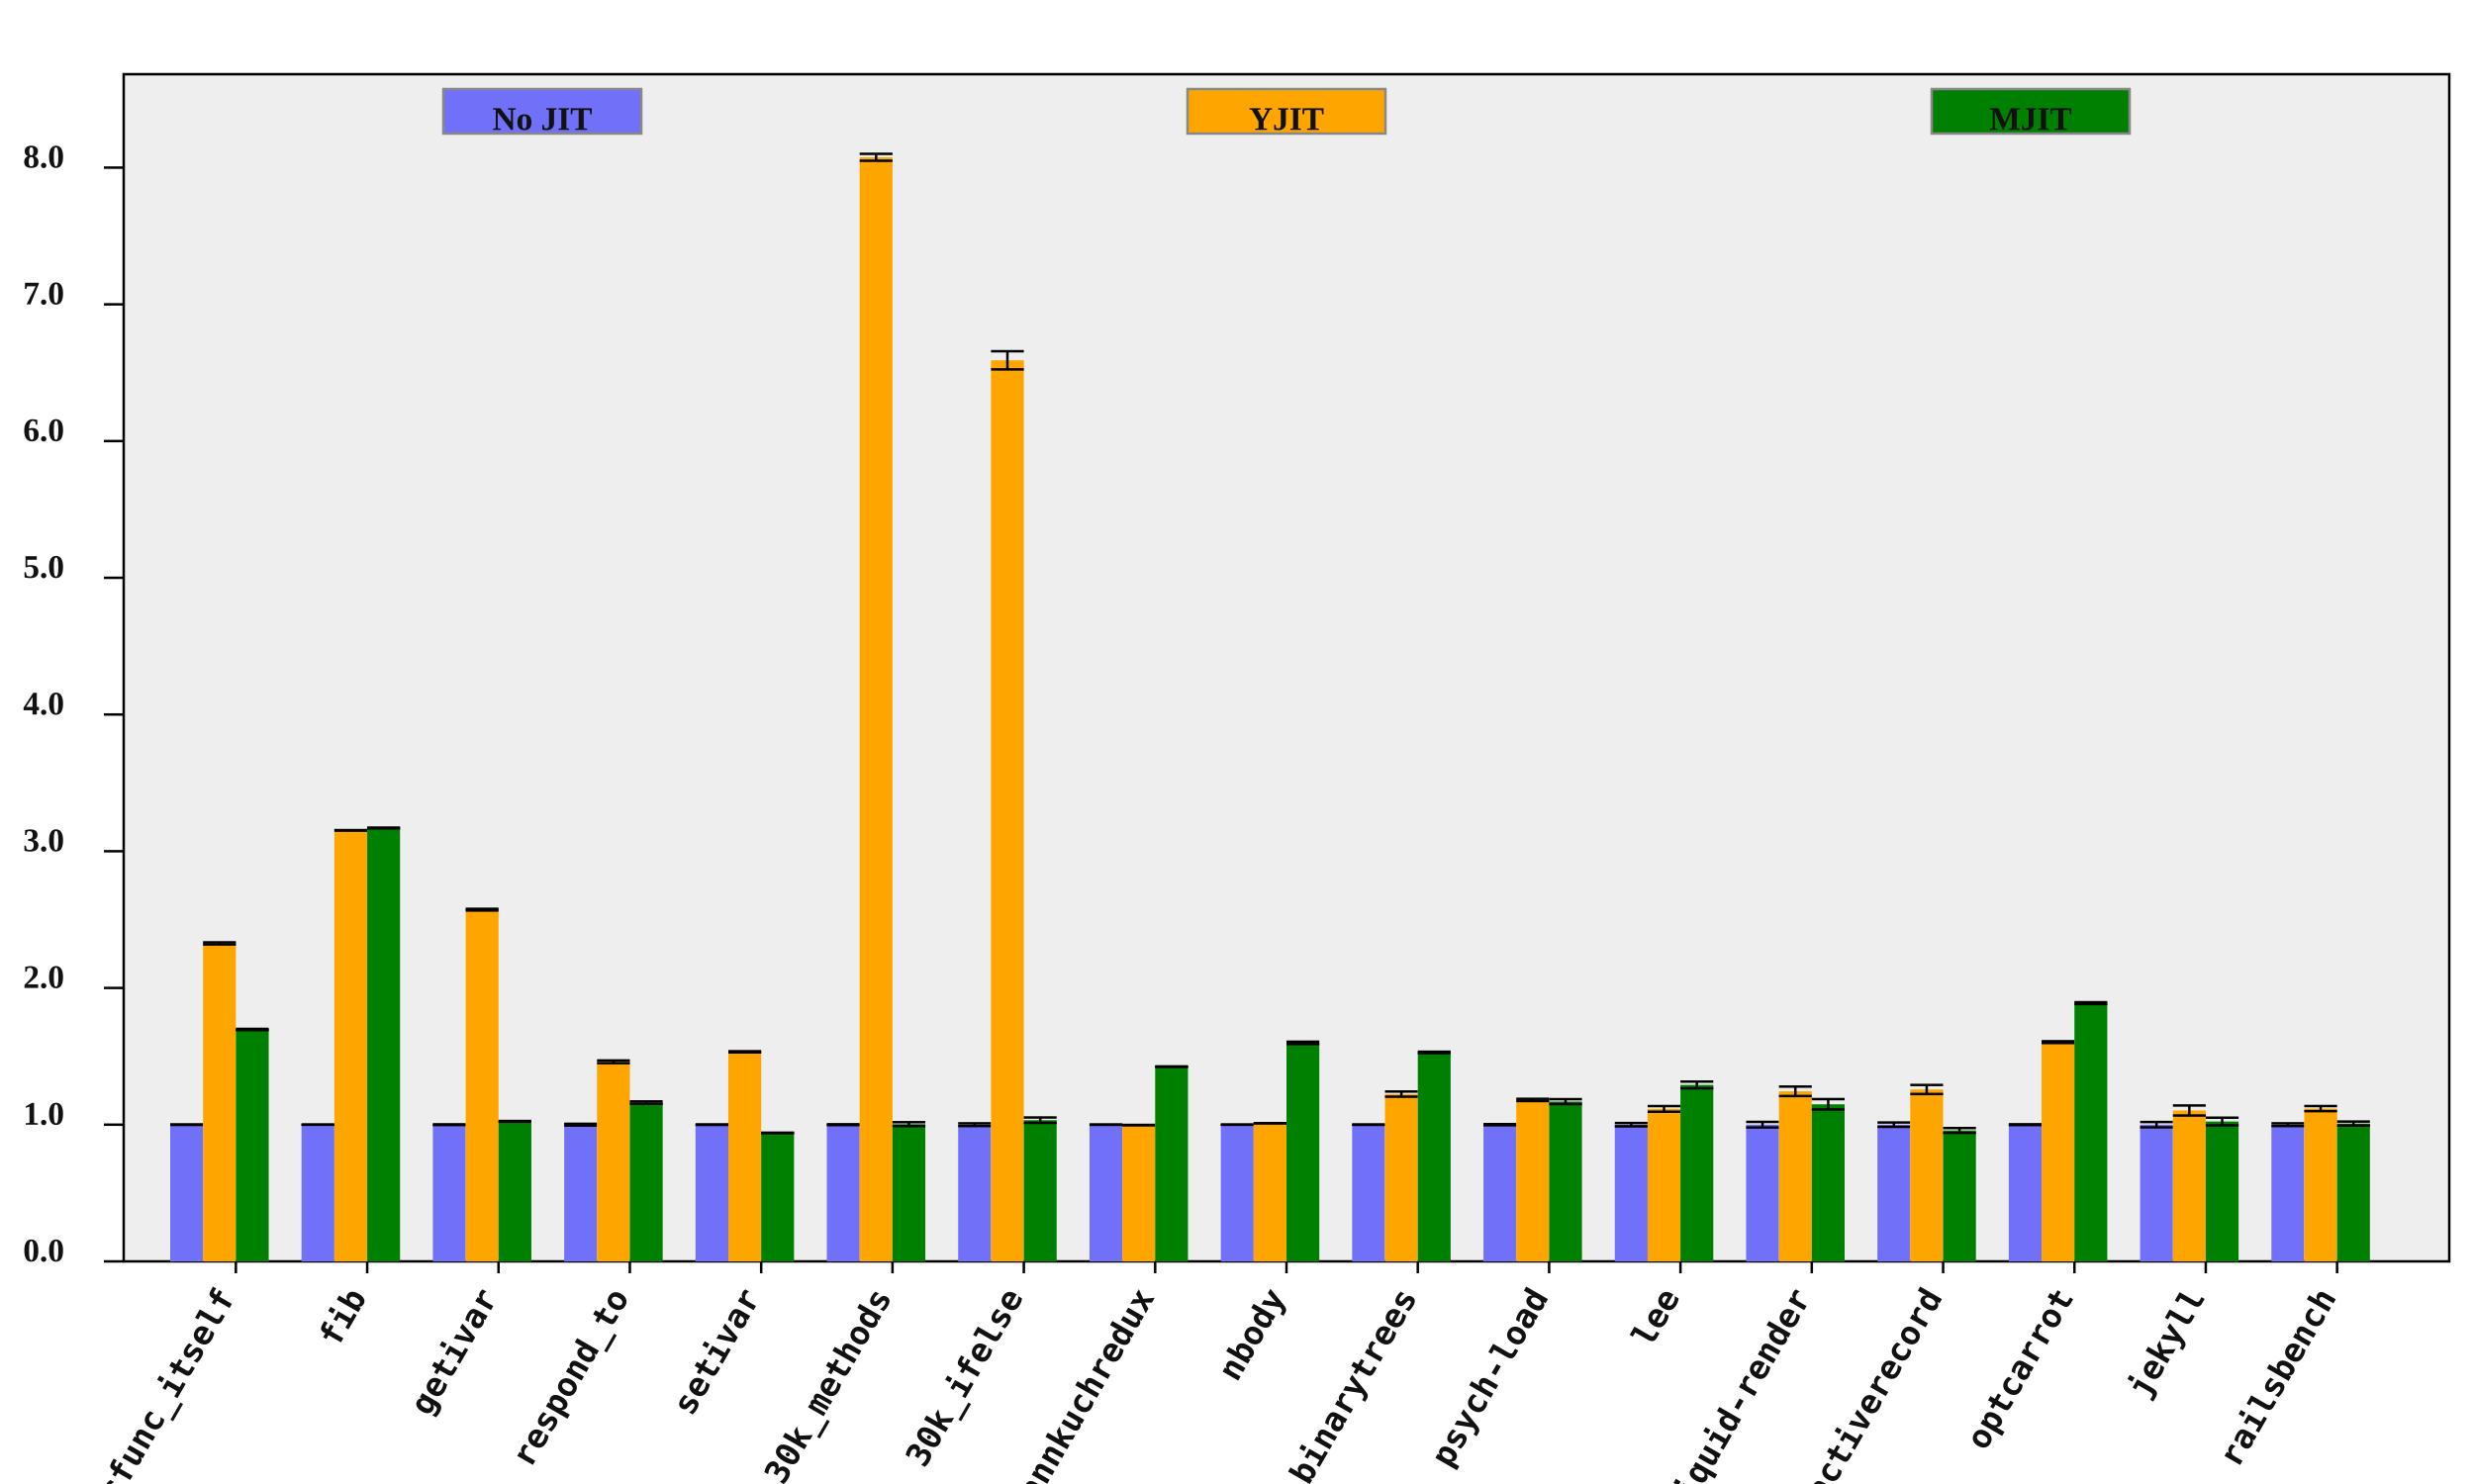
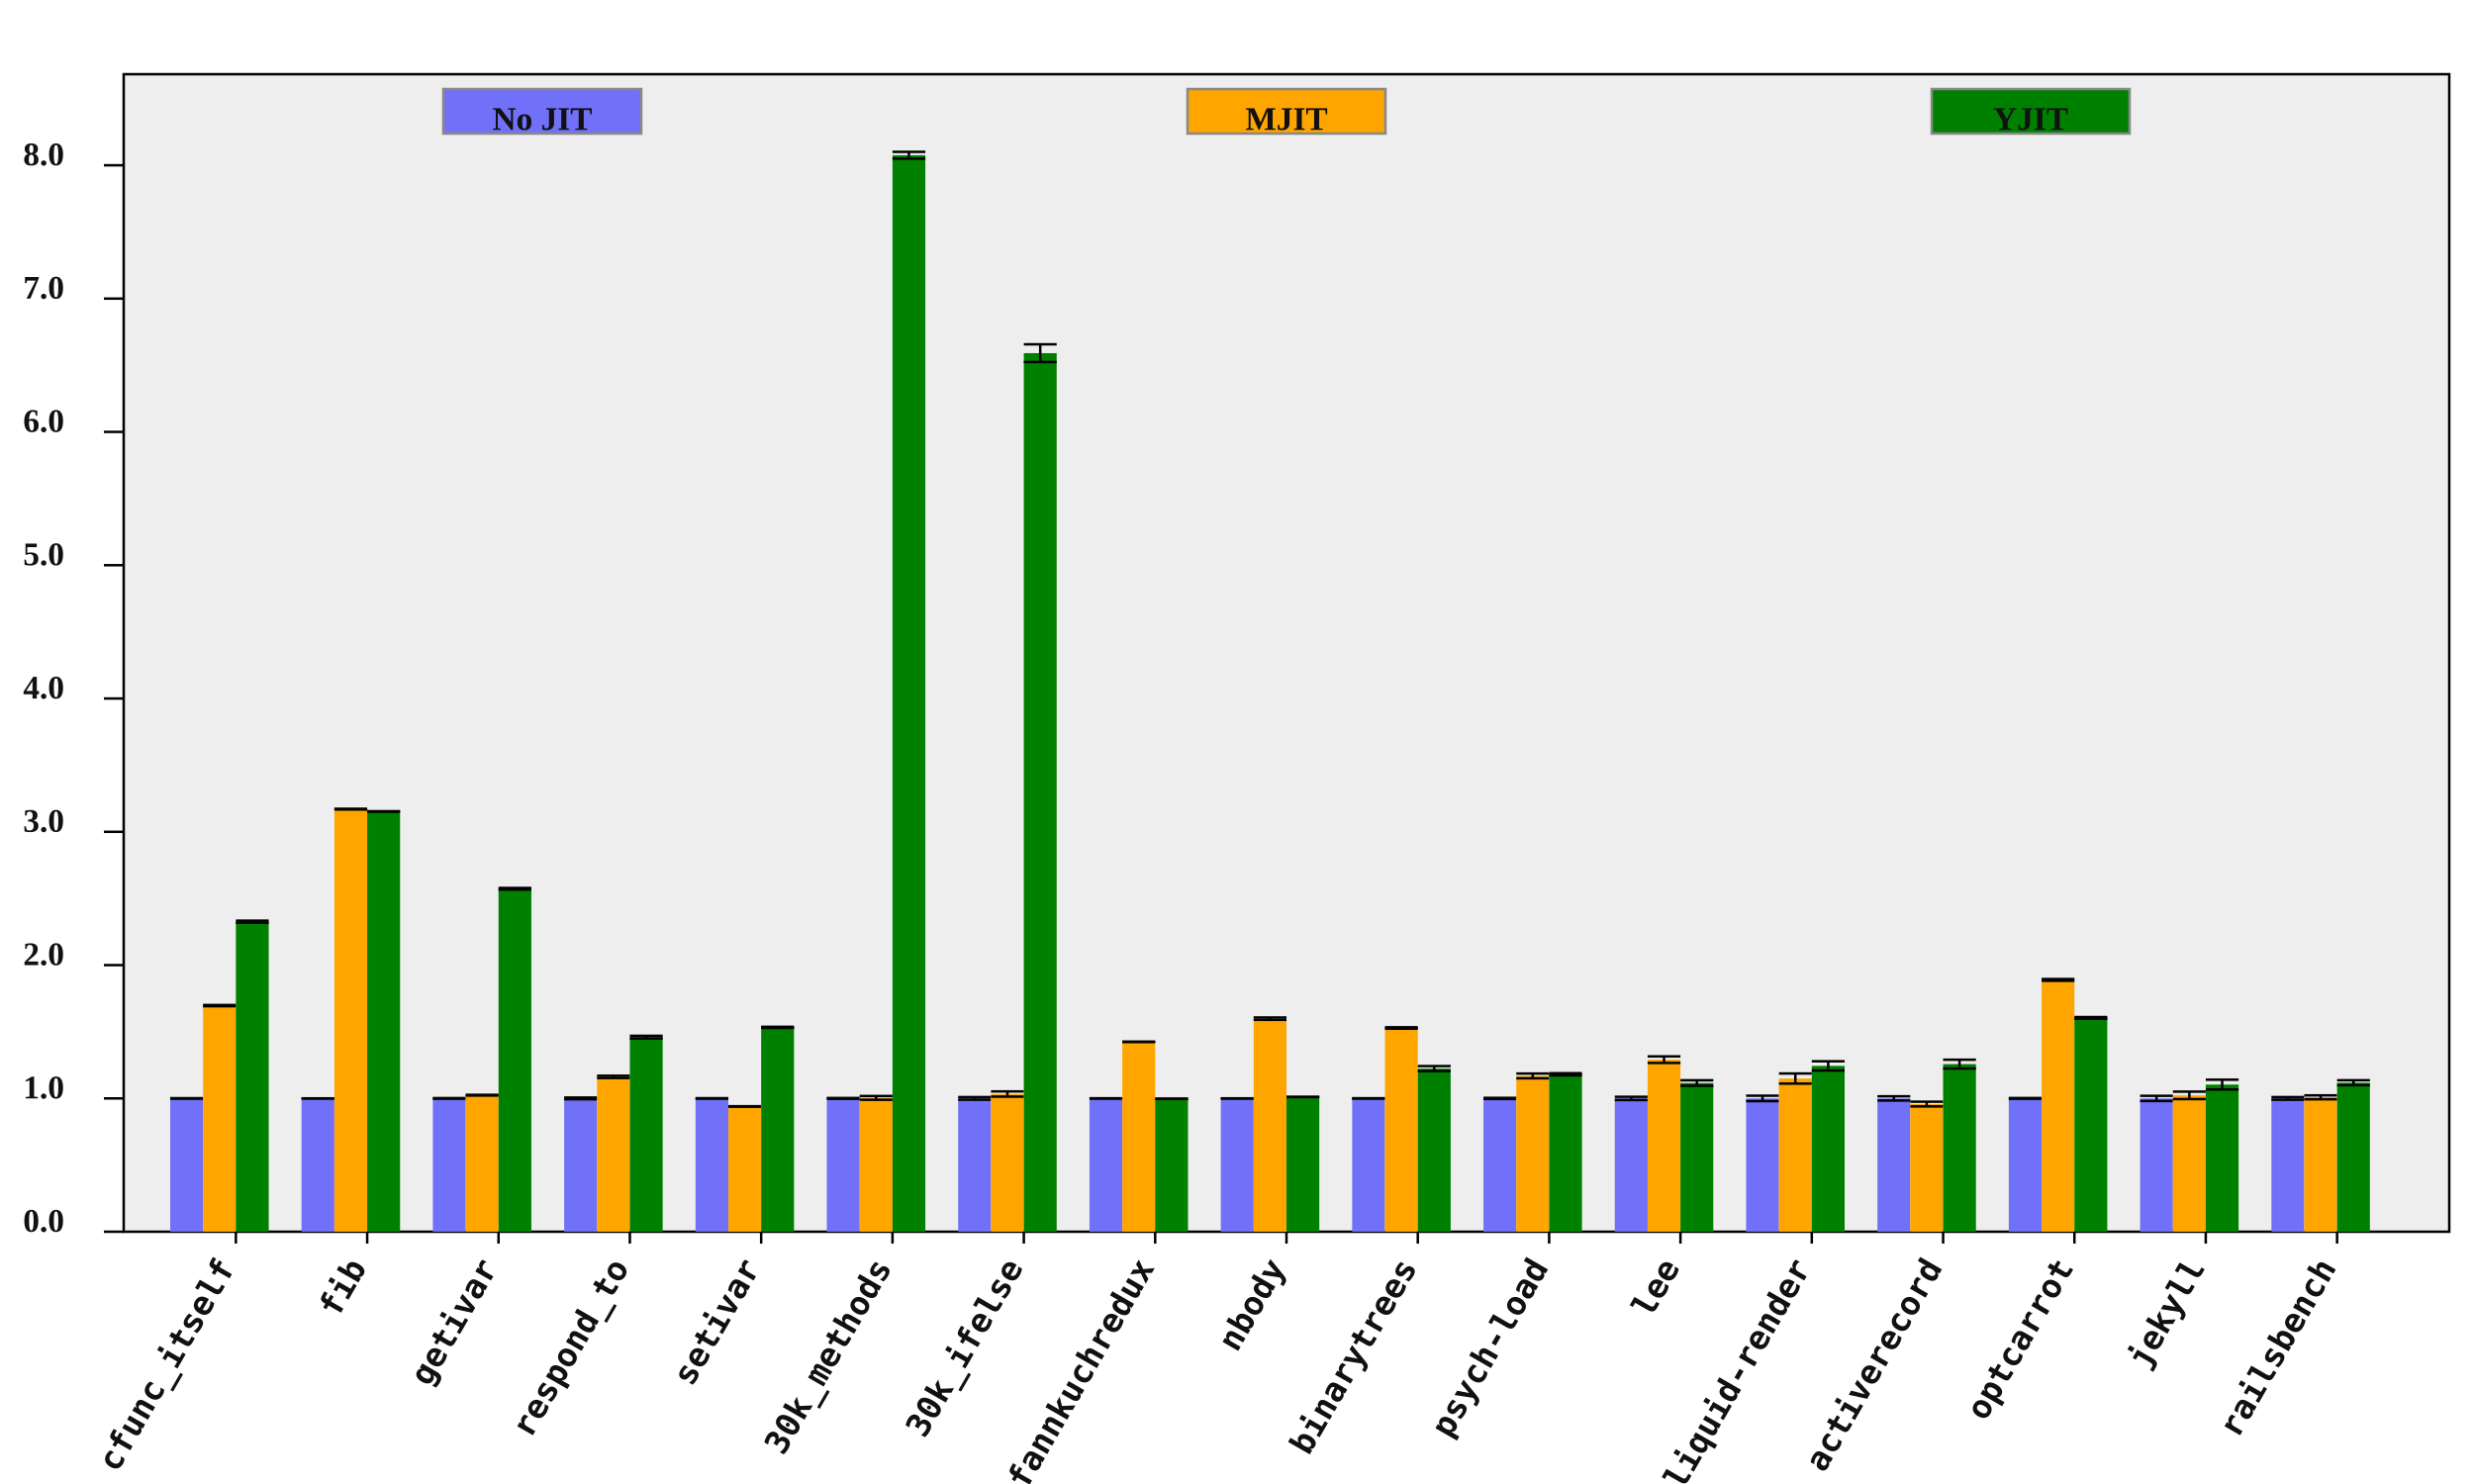
<svg xmlns="http://www.w3.org/2000/svg" viewBox="0 0 1000 600" width="100%" height="100%">
-   <rect x="50.0" y="30.0" width="940.0" height="480" stroke="#000" fill="#EEE" />
-   <line x1="42.0" y1="510" x2="50.0" y2="510" stroke="#000" />
-   <text x="26" y="510" text-anchor="end" font-weight="bold" font-size="small" fill="#111">
+   <rect x="50.0" y="30.0" width="940.0" height="468" stroke="#000" fill="#EEE" />
+   <line x1="42.0" y1="498.0" x2="50.0" y2="498.0" stroke="#000" />
+   <text x="26" y="498.0" text-anchor="end" font-weight="bold" font-size="small" fill="#111">
0.0
</text>
-   <line x1="42.0" y1="454.721" x2="50.0" y2="454.721" stroke="#000" />
-   <text x="26" y="454.721" text-anchor="end" font-weight="bold" font-size="small" fill="#111">
+   <line x1="42.0" y1="444.103" x2="50.0" y2="444.103" stroke="#000" />
+   <text x="26" y="444.103" text-anchor="end" font-weight="bold" font-size="small" fill="#111">
1.0
</text>
-   <line x1="42.0" y1="399.443" x2="50.0" y2="399.443" stroke="#000" />
-   <text x="26" y="399.443" text-anchor="end" font-weight="bold" font-size="small" fill="#111">
+   <line x1="42.0" y1="390.207" x2="50.0" y2="390.207" stroke="#000" />
+   <text x="26" y="390.207" text-anchor="end" font-weight="bold" font-size="small" fill="#111">
2.0
</text>
-   <line x1="42.0" y1="344.164" x2="50.0" y2="344.164" stroke="#000" />
-   <text x="26" y="344.164" text-anchor="end" font-weight="bold" font-size="small" fill="#111">
+   <line x1="42.0" y1="336.31" x2="50.0" y2="336.31" stroke="#000" />
+   <text x="26" y="336.31" text-anchor="end" font-weight="bold" font-size="small" fill="#111">
3.0
</text>
-   <line x1="42.0" y1="288.885" x2="50.0" y2="288.885" stroke="#000" />
-   <text x="26" y="288.885" text-anchor="end" font-weight="bold" font-size="small" fill="#111">
+   <line x1="42.0" y1="282.413" x2="50.0" y2="282.413" stroke="#000" />
+   <text x="26" y="282.413" text-anchor="end" font-weight="bold" font-size="small" fill="#111">
4.0
</text>
-   <line x1="42.0" y1="233.607" x2="50.0" y2="233.607" stroke="#000" />
-   <text x="26" y="233.607" text-anchor="end" font-weight="bold" font-size="small" fill="#111">
+   <line x1="42.0" y1="228.517" x2="50.0" y2="228.517" stroke="#000" />
+   <text x="26" y="228.517" text-anchor="end" font-weight="bold" font-size="small" fill="#111">
5.0
</text>
-   <line x1="42.0" y1="178.328" x2="50.0" y2="178.328" stroke="#000" />
-   <text x="26" y="178.328" text-anchor="end" font-weight="bold" font-size="small" fill="#111">
+   <line x1="42.0" y1="174.62" x2="50.0" y2="174.62" stroke="#000" />
+   <text x="26" y="174.62" text-anchor="end" font-weight="bold" font-size="small" fill="#111">
6.0
</text>
-   <line x1="42.0" y1="123.049" x2="50.0" y2="123.049" stroke="#000" />
-   <text x="26" y="123.049" text-anchor="end" font-weight="bold" font-size="small" fill="#111">
+   <line x1="42.0" y1="120.723" x2="50.0" y2="120.723" stroke="#000" />
+   <text x="26" y="120.723" text-anchor="end" font-weight="bold" font-size="small" fill="#111">
7.0
</text>
-   <line x1="42.0" y1="67.771" x2="50.0" y2="67.771" stroke="#000" />
-   <text x="26" y="67.771" text-anchor="end" font-weight="bold" font-size="small" fill="#111">
+   <line x1="42.0" y1="66.826" x2="50.0" y2="66.826" stroke="#000" />
+   <text x="26" y="66.826" text-anchor="end" font-weight="bold" font-size="small" fill="#111">
8.0
</text>
  <rect x="179.2" y="36" width="80.0" height="18.0" fill="#7070f8" stroke="#888" />
  <text x="219.2" y="52.5" font-size="small" text-anchor="middle" font-weight="bold" fill="#111">
No JIT
</text>
  <rect x="480" y="36" width="80.0" height="18.0" fill="orange" stroke="#888" />
  <text x="520" y="52.5" font-size="small" text-anchor="middle" font-weight="bold" fill="#111">
- YJIT
+ MJIT
</text>
  <rect x="780.8" y="36" width="80.0" height="18.0" fill="green" stroke="#888" />
  <text x="820.8" y="52.5" font-size="small" text-anchor="middle" font-weight="bold" fill="#111">
- MJIT
- </text>
-   <rect x="68.8" y="454.721" width="13.271" height="55.279" fill="#7070f8" />
-   <line x1="68.8" y1="454.627" x2="82.071" y2="454.627" stroke="#000" />
-   <line x1="68.8" y1="454.816" x2="82.071" y2="454.816" stroke="#000" />
-   <line x1="75.435" y1="454.627" x2="75.435" y2="454.816" stroke="#000" />
-   <rect x="82.071" y="381.431" width="13.271" height="128.569" fill="orange" />
-   <line x1="82.071" y1="381.009" x2="95.341" y2="381.009" stroke="#000" />
-   <line x1="82.071" y1="381.852" x2="95.341" y2="381.852" stroke="#000" />
-   <line x1="88.706" y1="381.009" x2="88.706" y2="381.852" stroke="#000" />
-   <rect x="95.341" y="416.242" width="13.271" height="93.758" fill="green" />
-   <line x1="95.341" y1="415.989" x2="108.612" y2="415.989" stroke="#000" />
-   <line x1="95.341" y1="416.495" x2="108.612" y2="416.495" stroke="#000" />
-   <line x1="101.976" y1="415.989" x2="101.976" y2="416.495" stroke="#000" />
-   <line x1="95.341" y1="510.0" x2="95.341" y2="514.8" stroke="#000" />
-   <text x="95.341" y="524.4" fill="#111" font-size="small" font-family="monospace" font-weight="bold" text-anchor="end" transform="rotate(-60, 95.34118, 524.4)">
+ YJIT
+ </text>
+   <rect x="68.8" y="444.103" width="13.271" height="53.897" fill="#7070f8" />
+   <line x1="68.8" y1="444.011" x2="82.071" y2="444.011" stroke="#000" />
+   <line x1="68.8" y1="444.196" x2="82.071" y2="444.196" stroke="#000" />
+   <line x1="75.435" y1="444.011" x2="75.435" y2="444.196" stroke="#000" />
+   <rect x="82.071" y="406.586" width="13.271" height="91.414" fill="orange" />
+   <line x1="82.071" y1="406.339" x2="95.341" y2="406.339" stroke="#000" />
+   <line x1="82.071" y1="406.833" x2="95.341" y2="406.833" stroke="#000" />
+   <line x1="88.706" y1="406.339" x2="88.706" y2="406.833" stroke="#000" />
+   <rect x="95.341" y="372.645" width="13.271" height="125.355" fill="green" />
+   <line x1="95.341" y1="372.234" x2="108.612" y2="372.234" stroke="#000" />
+   <line x1="95.341" y1="373.056" x2="108.612" y2="373.056" stroke="#000" />
+   <line x1="101.976" y1="372.234" x2="101.976" y2="373.056" stroke="#000" />
+   <line x1="95.341" y1="498.0" x2="95.341" y2="502.8" stroke="#000" />
+   <text x="95.341" y="512.4" fill="#111" font-size="small" font-family="monospace" font-weight="bold" text-anchor="end" transform="rotate(-60, 95.34118, 512.4)">
cfunc_itself
</text>
-   <rect x="121.882" y="454.721" width="13.271" height="55.279" fill="#7070f8" />
-   <line x1="121.882" y1="454.702" x2="135.153" y2="454.702" stroke="#000" />
-   <line x1="121.882" y1="454.74" x2="135.153" y2="454.74" stroke="#000" />
-   <line x1="128.518" y1="454.702" x2="128.518" y2="454.74" stroke="#000" />
-   <rect x="135.153" y="335.718" width="13.271" height="174.282" fill="orange" />
-   <line x1="135.153" y1="335.624" x2="148.424" y2="335.624" stroke="#000" />
-   <line x1="135.153" y1="335.811" x2="148.424" y2="335.811" stroke="#000" />
-   <line x1="141.788" y1="335.624" x2="141.788" y2="335.811" stroke="#000" />
-   <rect x="148.424" y="334.762" width="13.271" height="175.238" fill="green" />
-   <line x1="148.424" y1="334.608" x2="161.694" y2="334.608" stroke="#000" />
-   <line x1="148.424" y1="334.916" x2="161.694" y2="334.916" stroke="#000" />
-   <line x1="155.059" y1="334.608" x2="155.059" y2="334.916" stroke="#000" />
-   <line x1="148.424" y1="510.0" x2="148.424" y2="514.8" stroke="#000" />
-   <text x="148.424" y="524.4" fill="#111" font-size="small" font-family="monospace" font-weight="bold" text-anchor="end" transform="rotate(-60, 148.4235, 524.4)">
+   <rect x="121.882" y="444.103" width="13.271" height="53.897" fill="#7070f8" />
+   <line x1="121.882" y1="444.085" x2="135.153" y2="444.085" stroke="#000" />
+   <line x1="121.882" y1="444.122" x2="135.153" y2="444.122" stroke="#000" />
+   <line x1="128.518" y1="444.085" x2="128.518" y2="444.122" stroke="#000" />
+   <rect x="135.153" y="327.143" width="13.271" height="170.857" fill="orange" />
+   <line x1="135.153" y1="326.993" x2="148.424" y2="326.993" stroke="#000" />
+   <line x1="135.153" y1="327.293" x2="148.424" y2="327.293" stroke="#000" />
+   <line x1="141.788" y1="326.993" x2="141.788" y2="327.293" stroke="#000" />
+   <rect x="148.424" y="328.075" width="13.271" height="169.925" fill="green" />
+   <line x1="148.424" y1="327.984" x2="161.694" y2="327.984" stroke="#000" />
+   <line x1="148.424" y1="328.166" x2="161.694" y2="328.166" stroke="#000" />
+   <line x1="155.059" y1="327.984" x2="155.059" y2="328.166" stroke="#000" />
+   <line x1="148.424" y1="498.0" x2="148.424" y2="502.8" stroke="#000" />
+   <text x="148.424" y="512.4" fill="#111" font-size="small" font-family="monospace" font-weight="bold" text-anchor="end" transform="rotate(-60, 148.4235, 512.4)">
fib
</text>
-   <rect x="174.965" y="454.721" width="13.271" height="55.279" fill="#7070f8" />
-   <line x1="174.965" y1="454.589" x2="188.235" y2="454.589" stroke="#000" />
-   <line x1="174.965" y1="454.854" x2="188.235" y2="454.854" stroke="#000" />
-   <line x1="181.6" y1="454.589" x2="181.6" y2="454.854" stroke="#000" />
-   <rect x="188.235" y="367.789" width="13.271" height="142.211" fill="orange" />
-   <line x1="188.235" y1="367.443" x2="201.506" y2="367.443" stroke="#000" />
-   <line x1="188.235" y1="368.134" x2="201.506" y2="368.134" stroke="#000" />
-   <line x1="194.871" y1="367.443" x2="194.871" y2="368.134" stroke="#000" />
-   <rect x="201.506" y="453.38" width="13.271" height="56.62" fill="green" />
-   <line x1="201.506" y1="453.232" x2="214.776" y2="453.232" stroke="#000" />
-   <line x1="201.506" y1="453.529" x2="214.776" y2="453.529" stroke="#000" />
-   <line x1="208.141" y1="453.232" x2="208.141" y2="453.529" stroke="#000" />
-   <line x1="201.506" y1="510.0" x2="201.506" y2="514.8" stroke="#000" />
-   <text x="201.506" y="524.4" fill="#111" font-size="small" font-family="monospace" font-weight="bold" text-anchor="end" transform="rotate(-60, 201.5059, 524.4)">
+   <rect x="174.965" y="444.103" width="13.271" height="53.897" fill="#7070f8" />
+   <line x1="174.965" y1="443.974" x2="188.235" y2="443.974" stroke="#000" />
+   <line x1="174.965" y1="444.232" x2="188.235" y2="444.232" stroke="#000" />
+   <line x1="181.6" y1="443.974" x2="181.6" y2="444.232" stroke="#000" />
+   <rect x="188.235" y="442.796" width="13.271" height="55.204" fill="orange" />
+   <line x1="188.235" y1="442.651" x2="201.506" y2="442.651" stroke="#000" />
+   <line x1="188.235" y1="442.94" x2="201.506" y2="442.94" stroke="#000" />
+   <line x1="194.871" y1="442.651" x2="194.871" y2="442.94" stroke="#000" />
+   <rect x="201.506" y="359.344" width="13.271" height="138.656" fill="green" />
+   <line x1="201.506" y1="359.007" x2="214.776" y2="359.007" stroke="#000" />
+   <line x1="201.506" y1="359.681" x2="214.776" y2="359.681" stroke="#000" />
+   <line x1="208.141" y1="359.007" x2="208.141" y2="359.681" stroke="#000" />
+   <line x1="201.506" y1="498.0" x2="201.506" y2="502.8" stroke="#000" />
+   <text x="201.506" y="512.4" fill="#111" font-size="small" font-family="monospace" font-weight="bold" text-anchor="end" transform="rotate(-60, 201.5059, 512.4)">
getivar
</text>
-   <rect x="228.047" y="454.721" width="13.271" height="55.279" fill="#7070f8" />
-   <line x1="228.047" y1="454.362" x2="241.318" y2="454.362" stroke="#000" />
-   <line x1="228.047" y1="455.081" x2="241.318" y2="455.081" stroke="#000" />
-   <line x1="234.682" y1="454.362" x2="234.682" y2="455.081" stroke="#000" />
-   <rect x="241.318" y="429.303" width="13.271" height="80.697" fill="orange" />
-   <line x1="241.318" y1="428.76" x2="254.588" y2="428.76" stroke="#000" />
-   <line x1="241.318" y1="429.846" x2="254.588" y2="429.846" stroke="#000" />
-   <line x1="247.953" y1="428.76" x2="247.953" y2="429.846" stroke="#000" />
-   <rect x="254.588" y="445.792" width="13.271" height="64.208" fill="green" />
-   <line x1="254.588" y1="445.317" x2="267.859" y2="445.317" stroke="#000" />
-   <line x1="254.588" y1="446.268" x2="267.859" y2="446.268" stroke="#000" />
-   <line x1="261.224" y1="445.317" x2="261.224" y2="446.268" stroke="#000" />
-   <line x1="254.588" y1="510.0" x2="254.588" y2="514.8" stroke="#000" />
-   <text x="254.588" y="524.4" fill="#111" font-size="small" font-family="monospace" font-weight="bold" text-anchor="end" transform="rotate(-60, 254.5882, 524.4)">
+   <rect x="228.047" y="444.103" width="13.271" height="53.897" fill="#7070f8" />
+   <line x1="228.047" y1="443.753" x2="241.318" y2="443.753" stroke="#000" />
+   <line x1="228.047" y1="444.454" x2="241.318" y2="444.454" stroke="#000" />
+   <line x1="234.682" y1="443.753" x2="234.682" y2="444.454" stroke="#000" />
+   <rect x="241.318" y="435.398" width="13.271" height="62.602" fill="orange" />
+   <line x1="241.318" y1="434.934" x2="254.588" y2="434.934" stroke="#000" />
+   <line x1="241.318" y1="435.861" x2="254.588" y2="435.861" stroke="#000" />
+   <line x1="247.953" y1="434.934" x2="247.953" y2="435.861" stroke="#000" />
+   <rect x="254.588" y="419.32" width="13.271" height="78.68" fill="green" />
+   <line x1="254.588" y1="418.791" x2="267.859" y2="418.791" stroke="#000" />
+   <line x1="254.588" y1="419.85" x2="267.859" y2="419.85" stroke="#000" />
+   <line x1="261.224" y1="418.791" x2="261.224" y2="419.85" stroke="#000" />
+   <line x1="254.588" y1="498.0" x2="254.588" y2="502.8" stroke="#000" />
+   <text x="254.588" y="512.4" fill="#111" font-size="small" font-family="monospace" font-weight="bold" text-anchor="end" transform="rotate(-60, 254.5882, 512.4)">
respond_to
</text>
-   <rect x="281.129" y="454.721" width="13.271" height="55.279" fill="#7070f8" />
-   <line x1="281.129" y1="454.623" x2="294.4" y2="454.623" stroke="#000" />
-   <line x1="281.129" y1="454.82" x2="294.4" y2="454.82" stroke="#000" />
-   <line x1="287.765" y1="454.623" x2="287.765" y2="454.82" stroke="#000" />
-   <rect x="294.4" y="425.263" width="13.271" height="84.737" fill="orange" />
-   <line x1="294.4" y1="425.021" x2="307.671" y2="425.021" stroke="#000" />
-   <line x1="294.4" y1="425.505" x2="307.671" y2="425.505" stroke="#000" />
-   <line x1="301.035" y1="425.021" x2="301.035" y2="425.505" stroke="#000" />
-   <rect x="307.671" y="458.063" width="13.271" height="51.937" fill="green" />
-   <line x1="307.671" y1="457.961" x2="320.941" y2="457.961" stroke="#000" />
-   <line x1="307.671" y1="458.164" x2="320.941" y2="458.164" stroke="#000" />
-   <line x1="314.306" y1="457.961" x2="314.306" y2="458.164" stroke="#000" />
-   <line x1="307.671" y1="510.0" x2="307.671" y2="514.8" stroke="#000" />
-   <text x="307.671" y="524.4" fill="#111" font-size="small" font-family="monospace" font-weight="bold" text-anchor="end" transform="rotate(-60, 307.6706, 524.4)">
+   <rect x="281.129" y="444.103" width="13.271" height="53.897" fill="#7070f8" />
+   <line x1="281.129" y1="444.008" x2="294.4" y2="444.008" stroke="#000" />
+   <line x1="281.129" y1="444.199" x2="294.4" y2="444.199" stroke="#000" />
+   <line x1="287.765" y1="444.008" x2="287.765" y2="444.199" stroke="#000" />
+   <rect x="294.4" y="447.361" width="13.271" height="50.639" fill="orange" />
+   <line x1="294.4" y1="447.262" x2="307.671" y2="447.262" stroke="#000" />
+   <line x1="294.4" y1="447.46" x2="307.671" y2="447.46" stroke="#000" />
+   <line x1="301.035" y1="447.262" x2="301.035" y2="447.46" stroke="#000" />
+   <rect x="307.671" y="415.381" width="13.271" height="82.619" fill="green" />
+   <line x1="307.671" y1="415.145" x2="320.941" y2="415.145" stroke="#000" />
+   <line x1="307.671" y1="415.618" x2="320.941" y2="415.618" stroke="#000" />
+   <line x1="314.306" y1="415.145" x2="314.306" y2="415.618" stroke="#000" />
+   <line x1="307.671" y1="498.0" x2="307.671" y2="502.8" stroke="#000" />
+   <text x="307.671" y="512.4" fill="#111" font-size="small" font-family="monospace" font-weight="bold" text-anchor="end" transform="rotate(-60, 307.6706, 512.4)">
setivar
</text>
-   <rect x="334.212" y="454.721" width="13.271" height="55.279" fill="#7070f8" />
-   <line x1="334.212" y1="454.548" x2="347.482" y2="454.548" stroke="#000" />
-   <line x1="334.212" y1="454.894" x2="347.482" y2="454.894" stroke="#000" />
-   <line x1="340.847" y1="454.548" x2="340.847" y2="454.894" stroke="#000" />
-   <rect x="347.482" y="63.6" width="13.271" height="446.4" fill="orange" />
-   <line x1="347.482" y1="62.2" x2="360.753" y2="62.2" stroke="#000" />
-   <line x1="347.482" y1="65" x2="360.753" y2="65" stroke="#000" />
-   <line x1="354.118" y1="62.2" x2="354.118" y2="65" stroke="#000" />
-   <rect x="360.753" y="454.505" width="13.271" height="55.495" fill="green" />
-   <line x1="360.753" y1="453.722" x2="374.024" y2="453.722" stroke="#000" />
-   <line x1="360.753" y1="455.287" x2="374.024" y2="455.287" stroke="#000" />
-   <line x1="367.388" y1="453.722" x2="367.388" y2="455.287" stroke="#000" />
-   <line x1="360.753" y1="510.0" x2="360.753" y2="514.8" stroke="#000" />
-   <text x="360.753" y="524.4" fill="#111" font-size="small" font-family="monospace" font-weight="bold" text-anchor="end" transform="rotate(-60, 360.7529, 524.4)">
+   <rect x="334.212" y="444.103" width="13.271" height="53.897" fill="#7070f8" />
+   <line x1="334.212" y1="443.935" x2="347.482" y2="443.935" stroke="#000" />
+   <line x1="334.212" y1="444.272" x2="347.482" y2="444.272" stroke="#000" />
+   <line x1="340.847" y1="443.935" x2="340.847" y2="444.272" stroke="#000" />
+   <rect x="347.482" y="443.892" width="13.271" height="54.108" fill="orange" />
+   <line x1="347.482" y1="443.129" x2="360.753" y2="443.129" stroke="#000" />
+   <line x1="347.482" y1="444.655" x2="360.753" y2="444.655" stroke="#000" />
+   <line x1="354.118" y1="443.129" x2="354.118" y2="444.655" stroke="#000" />
+   <rect x="360.753" y="62.76" width="13.271" height="435.24" fill="green" />
+   <line x1="360.753" y1="61.395" x2="374.024" y2="61.395" stroke="#000" />
+   <line x1="360.753" y1="64.125" x2="374.024" y2="64.125" stroke="#000" />
+   <line x1="367.388" y1="61.395" x2="367.388" y2="64.125" stroke="#000" />
+   <line x1="360.753" y1="498.0" x2="360.753" y2="502.8" stroke="#000" />
+   <text x="360.753" y="512.4" fill="#111" font-size="small" font-family="monospace" font-weight="bold" text-anchor="end" transform="rotate(-60, 360.7529, 512.4)">
30k_methods
</text>
-   <rect x="387.294" y="454.721" width="13.271" height="55.279" fill="#7070f8" />
-   <line x1="387.294" y1="454.178" x2="400.565" y2="454.178" stroke="#000" />
-   <line x1="387.294" y1="455.265" x2="400.565" y2="455.265" stroke="#000" />
-   <line x1="393.929" y1="454.178" x2="393.929" y2="455.265" stroke="#000" />
-   <rect x="400.565" y="145.68" width="13.271" height="364.32" fill="orange" />
-   <line x1="400.565" y1="142.005" x2="413.835" y2="142.005" stroke="#000" />
-   <line x1="400.565" y1="149.356" x2="413.835" y2="149.356" stroke="#000" />
-   <line x1="407.2" y1="142.005" x2="407.2" y2="149.356" stroke="#000" />
-   <rect x="413.835" y="452.899" width="13.271" height="57.101" fill="green" />
-   <line x1="413.835" y1="451.819" x2="427.106" y2="451.819" stroke="#000" />
-   <line x1="413.835" y1="453.979" x2="427.106" y2="453.979" stroke="#000" />
-   <line x1="420.471" y1="451.819" x2="420.471" y2="453.979" stroke="#000" />
-   <line x1="413.835" y1="510.0" x2="413.835" y2="514.8" stroke="#000" />
-   <text x="413.835" y="524.4" fill="#111" font-size="small" font-family="monospace" font-weight="bold" text-anchor="end" transform="rotate(-60, 413.8353, 524.4)">
+   <rect x="387.294" y="444.103" width="13.271" height="53.897" fill="#7070f8" />
+   <line x1="387.294" y1="443.573" x2="400.565" y2="443.573" stroke="#000" />
+   <line x1="387.294" y1="444.633" x2="400.565" y2="444.633" stroke="#000" />
+   <line x1="393.929" y1="443.573" x2="393.929" y2="444.633" stroke="#000" />
+   <rect x="400.565" y="442.327" width="13.271" height="55.673" fill="orange" />
+   <line x1="400.565" y1="441.274" x2="413.835" y2="441.274" stroke="#000" />
+   <line x1="400.565" y1="443.38" x2="413.835" y2="443.38" stroke="#000" />
+   <line x1="407.2" y1="441.274" x2="407.2" y2="443.38" stroke="#000" />
+   <rect x="413.835" y="142.788" width="13.271" height="355.212" fill="green" />
+   <line x1="413.835" y1="139.205" x2="427.106" y2="139.205" stroke="#000" />
+   <line x1="413.835" y1="146.372" x2="427.106" y2="146.372" stroke="#000" />
+   <line x1="420.471" y1="139.205" x2="420.471" y2="146.372" stroke="#000" />
+   <line x1="413.835" y1="498.0" x2="413.835" y2="502.8" stroke="#000" />
+   <text x="413.835" y="512.4" fill="#111" font-size="small" font-family="monospace" font-weight="bold" text-anchor="end" transform="rotate(-60, 413.8353, 512.4)">
30k_ifelse
</text>
-   <rect x="440.376" y="454.721" width="13.271" height="55.279" fill="#7070f8" />
-   <line x1="440.376" y1="454.665" x2="453.647" y2="454.665" stroke="#000" />
-   <line x1="440.376" y1="454.778" x2="453.647" y2="454.778" stroke="#000" />
-   <line x1="447.012" y1="454.665" x2="447.012" y2="454.778" stroke="#000" />
-   <rect x="453.647" y="454.881" width="13.271" height="55.119" fill="orange" />
-   <line x1="453.647" y1="454.816" x2="466.918" y2="454.816" stroke="#000" />
-   <line x1="453.647" y1="454.946" x2="466.918" y2="454.946" stroke="#000" />
-   <line x1="460.282" y1="454.816" x2="460.282" y2="454.946" stroke="#000" />
-   <rect x="466.918" y="431.246" width="13.271" height="78.754" fill="green" />
-   <line x1="466.918" y1="431.163" x2="480.188" y2="431.163" stroke="#000" />
-   <line x1="466.918" y1="431.33" x2="480.188" y2="431.33" stroke="#000" />
-   <line x1="473.553" y1="431.163" x2="473.553" y2="431.33" stroke="#000" />
-   <line x1="466.918" y1="510.0" x2="466.918" y2="514.8" stroke="#000" />
-   <text x="466.918" y="524.4" fill="#111" font-size="small" font-family="monospace" font-weight="bold" text-anchor="end" transform="rotate(-60, 466.9176, 524.4)">
+   <rect x="440.376" y="444.103" width="13.271" height="53.897" fill="#7070f8" />
+   <line x1="440.376" y1="444.049" x2="453.647" y2="444.049" stroke="#000" />
+   <line x1="440.376" y1="444.158" x2="453.647" y2="444.158" stroke="#000" />
+   <line x1="447.012" y1="444.049" x2="447.012" y2="444.158" stroke="#000" />
+   <rect x="453.647" y="421.215" width="13.271" height="76.785" fill="orange" />
+   <line x1="453.647" y1="421.134" x2="466.918" y2="421.134" stroke="#000" />
+   <line x1="453.647" y1="421.296" x2="466.918" y2="421.296" stroke="#000" />
+   <line x1="460.282" y1="421.134" x2="460.282" y2="421.296" stroke="#000" />
+   <rect x="466.918" y="444.259" width="13.271" height="53.741" fill="green" />
+   <line x1="466.918" y1="444.196" x2="480.188" y2="444.196" stroke="#000" />
+   <line x1="466.918" y1="444.322" x2="480.188" y2="444.322" stroke="#000" />
+   <line x1="473.553" y1="444.196" x2="473.553" y2="444.322" stroke="#000" />
+   <line x1="466.918" y1="498.0" x2="466.918" y2="502.8" stroke="#000" />
+   <text x="466.918" y="512.4" fill="#111" font-size="small" font-family="monospace" font-weight="bold" text-anchor="end" transform="rotate(-60, 466.9176, 512.4)">
fannkuchredux
</text>
-   <rect x="493.459" y="454.721" width="13.271" height="55.279" fill="#7070f8" />
-   <line x1="493.459" y1="454.69" x2="506.729" y2="454.69" stroke="#000" />
-   <line x1="493.459" y1="454.752" x2="506.729" y2="454.752" stroke="#000" />
-   <line x1="500.094" y1="454.69" x2="500.094" y2="454.752" stroke="#000" />
-   <rect x="506.729" y="454.134" width="13.271" height="55.866" fill="orange" />
-   <line x1="506.729" y1="454.098" x2="520.0" y2="454.098" stroke="#000" />
-   <line x1="506.729" y1="454.171" x2="520.0" y2="454.171" stroke="#000" />
-   <line x1="513.365" y1="454.098" x2="513.365" y2="454.171" stroke="#000" />
-   <rect x="520" y="421.651" width="13.271" height="88.349" fill="green" />
-   <line x1="520" y1="421.165" x2="533.271" y2="421.165" stroke="#000" />
-   <line x1="520" y1="422.137" x2="533.271" y2="422.137" stroke="#000" />
-   <line x1="526.635" y1="421.165" x2="526.635" y2="422.137" stroke="#000" />
-   <line x1="520" y1="510.0" x2="520" y2="514.8" stroke="#000" />
-   <text x="520" y="524.4" fill="#111" font-size="small" font-family="monospace" font-weight="bold" text-anchor="end" transform="rotate(-60, 520, 524.4)">
+   <rect x="493.459" y="444.103" width="13.271" height="53.897" fill="#7070f8" />
+   <line x1="493.459" y1="444.073" x2="506.729" y2="444.073" stroke="#000" />
+   <line x1="493.459" y1="444.134" x2="506.729" y2="444.134" stroke="#000" />
+   <line x1="500.094" y1="444.073" x2="500.094" y2="444.134" stroke="#000" />
+   <rect x="506.729" y="411.86" width="13.271" height="86.14" fill="orange" />
+   <line x1="506.729" y1="411.386" x2="520.0" y2="411.386" stroke="#000" />
+   <line x1="506.729" y1="412.333" x2="520.0" y2="412.333" stroke="#000" />
+   <line x1="513.365" y1="411.386" x2="513.365" y2="412.333" stroke="#000" />
+   <rect x="520" y="443.531" width="13.271" height="54.469" fill="green" />
+   <line x1="520" y1="443.495" x2="533.271" y2="443.495" stroke="#000" />
+   <line x1="520" y1="443.566" x2="533.271" y2="443.566" stroke="#000" />
+   <line x1="526.635" y1="443.495" x2="526.635" y2="443.566" stroke="#000" />
+   <line x1="520" y1="498.0" x2="520" y2="502.8" stroke="#000" />
+   <text x="520" y="512.4" fill="#111" font-size="small" font-family="monospace" font-weight="bold" text-anchor="end" transform="rotate(-60, 520, 512.4)">
nbody
</text>
-   <rect x="546.541" y="454.721" width="13.271" height="55.279" fill="#7070f8" />
-   <line x1="546.541" y1="454.649" x2="559.812" y2="454.649" stroke="#000" />
-   <line x1="546.541" y1="454.794" x2="559.812" y2="454.794" stroke="#000" />
-   <line x1="553.176" y1="454.649" x2="553.176" y2="454.794" stroke="#000" />
-   <rect x="559.812" y="442.36" width="13.271" height="67.64" fill="orange" />
-   <line x1="559.812" y1="441.317" x2="573.082" y2="441.317" stroke="#000" />
-   <line x1="559.812" y1="443.403" x2="573.082" y2="443.403" stroke="#000" />
-   <line x1="566.447" y1="441.317" x2="566.447" y2="443.403" stroke="#000" />
-   <rect x="573.082" y="425.513" width="13.271" height="84.487" fill="green" />
-   <line x1="573.082" y1="425.218" x2="586.353" y2="425.218" stroke="#000" />
-   <line x1="573.082" y1="425.808" x2="586.353" y2="425.808" stroke="#000" />
-   <line x1="579.718" y1="425.218" x2="579.718" y2="425.808" stroke="#000" />
-   <line x1="573.082" y1="510.0" x2="573.082" y2="514.8" stroke="#000" />
-   <text x="573.082" y="524.4" fill="#111" font-size="small" font-family="monospace" font-weight="bold" text-anchor="end" transform="rotate(-60, 573.0824, 524.4)">
+   <rect x="546.541" y="444.103" width="13.271" height="53.897" fill="#7070f8" />
+   <line x1="546.541" y1="444.033" x2="559.812" y2="444.033" stroke="#000" />
+   <line x1="546.541" y1="444.174" x2="559.812" y2="444.174" stroke="#000" />
+   <line x1="553.176" y1="444.033" x2="553.176" y2="444.174" stroke="#000" />
+   <rect x="559.812" y="415.625" width="13.271" height="82.375" fill="orange" />
+   <line x1="559.812" y1="415.337" x2="573.082" y2="415.337" stroke="#000" />
+   <line x1="559.812" y1="415.913" x2="573.082" y2="415.913" stroke="#000" />
+   <line x1="566.447" y1="415.337" x2="566.447" y2="415.913" stroke="#000" />
+   <rect x="573.082" y="432.051" width="13.271" height="65.949" fill="green" />
+   <line x1="573.082" y1="431.034" x2="586.353" y2="431.034" stroke="#000" />
+   <line x1="573.082" y1="433.068" x2="586.353" y2="433.068" stroke="#000" />
+   <line x1="579.718" y1="431.034" x2="579.718" y2="433.068" stroke="#000" />
+   <line x1="573.082" y1="498.0" x2="573.082" y2="502.8" stroke="#000" />
+   <text x="573.082" y="512.4" fill="#111" font-size="small" font-family="monospace" font-weight="bold" text-anchor="end" transform="rotate(-60, 573.0824, 512.4)">
binarytrees
</text>
-   <rect x="599.624" y="454.721" width="13.271" height="55.279" fill="#7070f8" />
-   <line x1="599.624" y1="454.488" x2="612.894" y2="454.488" stroke="#000" />
-   <line x1="599.624" y1="454.955" x2="612.894" y2="454.955" stroke="#000" />
-   <line x1="606.259" y1="454.488" x2="606.259" y2="454.955" stroke="#000" />
-   <rect x="612.894" y="444.719" width="13.271" height="65.281" fill="orange" />
-   <line x1="612.894" y1="444.269" x2="626.165" y2="444.269" stroke="#000" />
-   <line x1="612.894" y1="445.17" x2="626.165" y2="445.17" stroke="#000" />
-   <line x1="619.529" y1="444.269" x2="619.529" y2="445.17" stroke="#000" />
-   <rect x="626.165" y="445.397" width="13.271" height="64.603" fill="green" />
-   <line x1="626.165" y1="444.409" x2="639.435" y2="444.409" stroke="#000" />
-   <line x1="626.165" y1="446.385" x2="639.435" y2="446.385" stroke="#000" />
-   <line x1="632.8" y1="444.409" x2="632.8" y2="446.385" stroke="#000" />
-   <line x1="626.165" y1="510.0" x2="626.165" y2="514.8" stroke="#000" />
-   <text x="626.165" y="524.4" fill="#111" font-size="small" font-family="monospace" font-weight="bold" text-anchor="end" transform="rotate(-60, 626.1647, 524.4)">
+   <rect x="599.624" y="444.103" width="13.271" height="53.897" fill="#7070f8" />
+   <line x1="599.624" y1="443.876" x2="612.894" y2="443.876" stroke="#000" />
+   <line x1="599.624" y1="444.331" x2="612.894" y2="444.331" stroke="#000" />
+   <line x1="606.259" y1="443.876" x2="606.259" y2="444.331" stroke="#000" />
+   <rect x="612.894" y="435.012" width="13.271" height="62.988" fill="orange" />
+   <line x1="612.894" y1="434.049" x2="626.165" y2="434.049" stroke="#000" />
+   <line x1="612.894" y1="435.975" x2="626.165" y2="435.975" stroke="#000" />
+   <line x1="619.529" y1="434.049" x2="619.529" y2="435.975" stroke="#000" />
+   <rect x="626.165" y="434.351" width="13.271" height="63.649" fill="green" />
+   <line x1="626.165" y1="433.912" x2="639.435" y2="433.912" stroke="#000" />
+   <line x1="626.165" y1="434.79" x2="639.435" y2="434.79" stroke="#000" />
+   <line x1="632.8" y1="433.912" x2="632.8" y2="434.79" stroke="#000" />
+   <line x1="626.165" y1="498.0" x2="626.165" y2="502.8" stroke="#000" />
+   <text x="626.165" y="512.4" fill="#111" font-size="small" font-family="monospace" font-weight="bold" text-anchor="end" transform="rotate(-60, 626.1647, 512.4)">
psych-load
</text>
-   <rect x="652.706" y="454.721" width="13.271" height="55.279" fill="#7070f8" />
-   <line x1="652.706" y1="454.053" x2="665.976" y2="454.053" stroke="#000" />
-   <line x1="652.706" y1="455.39" x2="665.976" y2="455.39" stroke="#000" />
-   <line x1="659.341" y1="454.053" x2="659.341" y2="455.39" stroke="#000" />
-   <rect x="665.976" y="448.343" width="13.271" height="61.657" fill="orange" />
-   <line x1="665.976" y1="447.198" x2="679.247" y2="447.198" stroke="#000" />
-   <line x1="665.976" y1="449.488" x2="679.247" y2="449.488" stroke="#000" />
-   <line x1="672.612" y1="447.198" x2="672.612" y2="449.488" stroke="#000" />
-   <rect x="679.247" y="438.653" width="13.271" height="71.347" fill="green" />
-   <line x1="679.247" y1="437.295" x2="692.518" y2="437.295" stroke="#000" />
-   <line x1="679.247" y1="440.012" x2="692.518" y2="440.012" stroke="#000" />
-   <line x1="685.882" y1="437.295" x2="685.882" y2="440.012" stroke="#000" />
-   <line x1="679.247" y1="510.0" x2="679.247" y2="514.8" stroke="#000" />
-   <text x="679.247" y="524.4" fill="#111" font-size="small" font-family="monospace" font-weight="bold" text-anchor="end" transform="rotate(-60, 679.2471, 524.4)">
+   <rect x="652.706" y="444.103" width="13.271" height="53.897" fill="#7070f8" />
+   <line x1="652.706" y1="443.451" x2="665.976" y2="443.451" stroke="#000" />
+   <line x1="652.706" y1="444.755" x2="665.976" y2="444.755" stroke="#000" />
+   <line x1="659.341" y1="443.451" x2="659.341" y2="444.755" stroke="#000" />
+   <rect x="665.976" y="428.437" width="13.271" height="69.563" fill="orange" />
+   <line x1="665.976" y1="427.112" x2="679.247" y2="427.112" stroke="#000" />
+   <line x1="665.976" y1="429.761" x2="679.247" y2="429.761" stroke="#000" />
+   <line x1="672.612" y1="427.112" x2="672.612" y2="429.761" stroke="#000" />
+   <rect x="679.247" y="437.884" width="13.271" height="60.116" fill="green" />
+   <line x1="679.247" y1="436.768" x2="692.518" y2="436.768" stroke="#000" />
+   <line x1="679.247" y1="439.001" x2="692.518" y2="439.001" stroke="#000" />
+   <line x1="685.882" y1="436.768" x2="685.882" y2="439.001" stroke="#000" />
+   <line x1="679.247" y1="498.0" x2="679.247" y2="502.8" stroke="#000" />
+   <text x="679.247" y="512.4" fill="#111" font-size="small" font-family="monospace" font-weight="bold" text-anchor="end" transform="rotate(-60, 679.2471, 512.4)">
lee
</text>
-   <rect x="705.788" y="454.721" width="13.271" height="55.279" fill="#7070f8" />
-   <line x1="705.788" y1="453.597" x2="719.059" y2="453.597" stroke="#000" />
-   <line x1="705.788" y1="455.845" x2="719.059" y2="455.845" stroke="#000" />
-   <line x1="712.424" y1="453.597" x2="712.424" y2="455.845" stroke="#000" />
-   <rect x="719.059" y="441.231" width="13.271" height="68.769" fill="orange" />
-   <line x1="719.059" y1="439.319" x2="732.329" y2="439.319" stroke="#000" />
-   <line x1="719.059" y1="443.142" x2="732.329" y2="443.142" stroke="#000" />
-   <line x1="725.694" y1="439.319" x2="725.694" y2="443.142" stroke="#000" />
-   <rect x="732.329" y="446.482" width="13.271" height="63.518" fill="green" />
-   <line x1="732.329" y1="444.385" x2="745.6" y2="444.385" stroke="#000" />
-   <line x1="732.329" y1="448.579" x2="745.6" y2="448.579" stroke="#000" />
-   <line x1="738.965" y1="444.385" x2="738.965" y2="448.579" stroke="#000" />
-   <line x1="732.329" y1="510.0" x2="732.329" y2="514.8" stroke="#000" />
-   <text x="732.329" y="524.4" fill="#111" font-size="small" font-family="monospace" font-weight="bold" text-anchor="end" transform="rotate(-60, 732.3294, 524.4)">
+   <rect x="705.788" y="444.103" width="13.271" height="53.897" fill="#7070f8" />
+   <line x1="705.788" y1="443.008" x2="719.059" y2="443.008" stroke="#000" />
+   <line x1="705.788" y1="445.199" x2="719.059" y2="445.199" stroke="#000" />
+   <line x1="712.424" y1="443.008" x2="712.424" y2="445.199" stroke="#000" />
+   <rect x="719.059" y="436.07" width="13.271" height="61.93" fill="orange" />
+   <line x1="719.059" y1="434.025" x2="732.329" y2="434.025" stroke="#000" />
+   <line x1="719.059" y1="438.114" x2="732.329" y2="438.114" stroke="#000" />
+   <line x1="725.694" y1="434.025" x2="725.694" y2="438.114" stroke="#000" />
+   <rect x="732.329" y="430.95" width="13.271" height="67.05" fill="green" />
+   <line x1="732.329" y1="429.086" x2="745.6" y2="429.086" stroke="#000" />
+   <line x1="732.329" y1="432.814" x2="745.6" y2="432.814" stroke="#000" />
+   <line x1="738.965" y1="429.086" x2="738.965" y2="432.814" stroke="#000" />
+   <line x1="732.329" y1="498.0" x2="732.329" y2="502.8" stroke="#000" />
+   <text x="732.329" y="512.4" fill="#111" font-size="small" font-family="monospace" font-weight="bold" text-anchor="end" transform="rotate(-60, 732.3294, 512.4)">
liquid-render
</text>
-   <rect x="758.871" y="454.721" width="13.271" height="55.279" fill="#7070f8" />
-   <line x1="758.871" y1="453.841" x2="772.141" y2="453.841" stroke="#000" />
-   <line x1="758.871" y1="455.601" x2="772.141" y2="455.601" stroke="#000" />
-   <line x1="765.506" y1="453.841" x2="765.506" y2="455.601" stroke="#000" />
-   <rect x="772.141" y="440.498" width="13.271" height="69.502" fill="orange" />
-   <line x1="772.141" y1="438.669" x2="785.412" y2="438.669" stroke="#000" />
-   <line x1="772.141" y1="442.327" x2="785.412" y2="442.327" stroke="#000" />
-   <line x1="778.776" y1="438.669" x2="778.776" y2="442.327" stroke="#000" />
-   <rect x="785.412" y="457.06" width="13.271" height="52.94" fill="green" />
-   <line x1="785.412" y1="456.085" x2="798.682" y2="456.085" stroke="#000" />
-   <line x1="785.412" y1="458.035" x2="798.682" y2="458.035" stroke="#000" />
-   <line x1="792.047" y1="456.085" x2="792.047" y2="458.035" stroke="#000" />
-   <line x1="785.412" y1="510.0" x2="785.412" y2="514.8" stroke="#000" />
-   <text x="785.412" y="524.4" fill="#111" font-size="small" font-family="monospace" font-weight="bold" text-anchor="end" transform="rotate(-60, 785.4118, 524.4)">
+   <rect x="758.871" y="444.103" width="13.271" height="53.897" fill="#7070f8" />
+   <line x1="758.871" y1="443.245" x2="772.141" y2="443.245" stroke="#000" />
+   <line x1="758.871" y1="444.961" x2="772.141" y2="444.961" stroke="#000" />
+   <line x1="765.506" y1="443.245" x2="765.506" y2="444.961" stroke="#000" />
+   <rect x="772.141" y="446.384" width="13.271" height="51.616" fill="orange" />
+   <line x1="772.141" y1="445.433" x2="785.412" y2="445.433" stroke="#000" />
+   <line x1="772.141" y1="447.334" x2="785.412" y2="447.334" stroke="#000" />
+   <line x1="778.776" y1="445.433" x2="778.776" y2="447.334" stroke="#000" />
+   <rect x="785.412" y="430.236" width="13.271" height="67.764" fill="green" />
+   <line x1="785.412" y1="428.453" x2="798.682" y2="428.453" stroke="#000" />
+   <line x1="785.412" y1="432.019" x2="798.682" y2="432.019" stroke="#000" />
+   <line x1="792.047" y1="428.453" x2="792.047" y2="432.019" stroke="#000" />
+   <line x1="785.412" y1="498.0" x2="785.412" y2="502.8" stroke="#000" />
+   <text x="785.412" y="512.4" fill="#111" font-size="small" font-family="monospace" font-weight="bold" text-anchor="end" transform="rotate(-60, 785.4118, 512.4)">
activerecord
</text>
-   <rect x="811.953" y="454.721" width="13.271" height="55.279" fill="#7070f8" />
-   <line x1="811.953" y1="454.56" x2="825.224" y2="454.56" stroke="#000" />
-   <line x1="811.953" y1="454.883" x2="825.224" y2="454.883" stroke="#000" />
-   <line x1="818.588" y1="454.56" x2="818.588" y2="454.883" stroke="#000" />
-   <rect x="825.224" y="421.342" width="13.271" height="88.658" fill="orange" />
-   <line x1="825.224" y1="420.978" x2="838.494" y2="420.978" stroke="#000" />
-   <line x1="825.224" y1="421.706" x2="838.494" y2="421.706" stroke="#000" />
-   <line x1="831.859" y1="420.978" x2="831.859" y2="421.706" stroke="#000" />
-   <rect x="838.494" y="405.576" width="13.271" height="104.424" fill="green" />
-   <line x1="838.494" y1="405.209" x2="851.765" y2="405.209" stroke="#000" />
-   <line x1="838.494" y1="405.942" x2="851.765" y2="405.942" stroke="#000" />
-   <line x1="845.129" y1="405.209" x2="845.129" y2="405.942" stroke="#000" />
-   <line x1="838.494" y1="510.0" x2="838.494" y2="514.8" stroke="#000" />
-   <text x="838.494" y="524.4" fill="#111" font-size="small" font-family="monospace" font-weight="bold" text-anchor="end" transform="rotate(-60, 838.4941, 524.4)">
+   <rect x="811.953" y="444.103" width="13.271" height="53.897" fill="#7070f8" />
+   <line x1="811.953" y1="443.946" x2="825.224" y2="443.946" stroke="#000" />
+   <line x1="811.953" y1="444.261" x2="825.224" y2="444.261" stroke="#000" />
+   <line x1="818.588" y1="443.946" x2="818.588" y2="444.261" stroke="#000" />
+   <rect x="825.224" y="396.186" width="13.271" height="101.814" fill="orange" />
+   <line x1="825.224" y1="395.829" x2="838.494" y2="395.829" stroke="#000" />
+   <line x1="825.224" y1="396.544" x2="838.494" y2="396.544" stroke="#000" />
+   <line x1="831.859" y1="395.829" x2="831.859" y2="396.544" stroke="#000" />
+   <rect x="838.494" y="411.558" width="13.271" height="86.442" fill="green" />
+   <line x1="838.494" y1="411.204" x2="851.765" y2="411.204" stroke="#000" />
+   <line x1="838.494" y1="411.913" x2="851.765" y2="411.913" stroke="#000" />
+   <line x1="845.129" y1="411.204" x2="845.129" y2="411.913" stroke="#000" />
+   <line x1="838.494" y1="498.0" x2="838.494" y2="502.8" stroke="#000" />
+   <text x="838.494" y="512.4" fill="#111" font-size="small" font-family="monospace" font-weight="bold" text-anchor="end" transform="rotate(-60, 838.4941, 512.4)">
optcarrot
</text>
-   <rect x="865.035" y="454.721" width="13.271" height="55.279" fill="#7070f8" />
-   <line x1="865.035" y1="453.647" x2="878.306" y2="453.647" stroke="#000" />
-   <line x1="865.035" y1="455.795" x2="878.306" y2="455.795" stroke="#000" />
-   <line x1="871.671" y1="453.647" x2="871.671" y2="455.795" stroke="#000" />
-   <rect x="878.306" y="448.992" width="13.271" height="61.008" fill="orange" />
-   <line x1="878.306" y1="446.959" x2="891.576" y2="446.959" stroke="#000" />
-   <line x1="878.306" y1="451.026" x2="891.576" y2="451.026" stroke="#000" />
-   <line x1="884.941" y1="446.959" x2="884.941" y2="451.026" stroke="#000" />
-   <rect x="891.576" y="453.454" width="13.271" height="56.546" fill="green" />
-   <line x1="891.576" y1="451.907" x2="904.847" y2="451.907" stroke="#000" />
-   <line x1="891.576" y1="455.001" x2="904.847" y2="455.001" stroke="#000" />
-   <line x1="898.212" y1="451.907" x2="898.212" y2="455.001" stroke="#000" />
-   <line x1="891.576" y1="510.0" x2="891.576" y2="514.8" stroke="#000" />
-   <text x="891.576" y="524.4" fill="#111" font-size="small" font-family="monospace" font-weight="bold" text-anchor="end" transform="rotate(-60, 891.5765, 524.4)">
+   <rect x="865.035" y="444.103" width="13.271" height="53.897" fill="#7070f8" />
+   <line x1="865.035" y1="443.056" x2="878.306" y2="443.056" stroke="#000" />
+   <line x1="865.035" y1="445.15" x2="878.306" y2="445.15" stroke="#000" />
+   <line x1="871.671" y1="443.056" x2="871.671" y2="445.15" stroke="#000" />
+   <rect x="878.306" y="442.867" width="13.271" height="55.133" fill="orange" />
+   <line x1="878.306" y1="441.359" x2="891.576" y2="441.359" stroke="#000" />
+   <line x1="878.306" y1="444.376" x2="891.576" y2="444.376" stroke="#000" />
+   <line x1="884.941" y1="441.359" x2="884.941" y2="444.376" stroke="#000" />
+   <rect x="891.576" y="438.517" width="13.271" height="59.483" fill="green" />
+   <line x1="891.576" y1="436.535" x2="904.847" y2="436.535" stroke="#000" />
+   <line x1="891.576" y1="440.5" x2="904.847" y2="440.5" stroke="#000" />
+   <line x1="898.212" y1="436.535" x2="898.212" y2="440.5" stroke="#000" />
+   <line x1="891.576" y1="498.0" x2="891.576" y2="502.8" stroke="#000" />
+   <text x="891.576" y="512.4" fill="#111" font-size="small" font-family="monospace" font-weight="bold" text-anchor="end" transform="rotate(-60, 891.5765, 512.4)">
jekyll
</text>
-   <rect x="918.118" y="454.721" width="13.271" height="55.279" fill="#7070f8" />
-   <line x1="918.118" y1="454.171" x2="931.388" y2="454.171" stroke="#000" />
-   <line x1="918.118" y1="455.271" x2="931.388" y2="455.271" stroke="#000" />
-   <line x1="924.753" y1="454.171" x2="924.753" y2="455.271" stroke="#000" />
-   <rect x="931.388" y="448.215" width="13.271" height="61.785" fill="orange" />
-   <line x1="931.388" y1="447.187" x2="944.659" y2="447.187" stroke="#000" />
-   <line x1="931.388" y1="449.243" x2="944.659" y2="449.243" stroke="#000" />
-   <line x1="938.024" y1="447.187" x2="938.024" y2="449.243" stroke="#000" />
-   <rect x="944.659" y="454.273" width="13.271" height="55.727" fill="green" />
-   <line x1="944.659" y1="453.459" x2="957.929" y2="453.459" stroke="#000" />
-   <line x1="944.659" y1="455.087" x2="957.929" y2="455.087" stroke="#000" />
-   <line x1="951.294" y1="453.459" x2="951.294" y2="455.087" stroke="#000" />
-   <line x1="944.659" y1="510.0" x2="944.659" y2="514.8" stroke="#000" />
-   <text x="944.659" y="524.4" fill="#111" font-size="small" font-family="monospace" font-weight="bold" text-anchor="end" transform="rotate(-60, 944.6588, 524.4)">
+   <rect x="918.118" y="444.103" width="13.271" height="53.897" fill="#7070f8" />
+   <line x1="918.118" y1="443.567" x2="931.388" y2="443.567" stroke="#000" />
+   <line x1="918.118" y1="444.64" x2="931.388" y2="444.64" stroke="#000" />
+   <line x1="924.753" y1="443.567" x2="924.753" y2="444.64" stroke="#000" />
+   <rect x="931.388" y="443.666" width="13.271" height="54.334" fill="orange" />
+   <line x1="931.388" y1="442.872" x2="944.659" y2="442.872" stroke="#000" />
+   <line x1="931.388" y1="444.46" x2="944.659" y2="444.46" stroke="#000" />
+   <line x1="938.024" y1="442.872" x2="938.024" y2="444.46" stroke="#000" />
+   <rect x="944.659" y="437.76" width="13.271" height="60.24" fill="green" />
+   <line x1="944.659" y1="436.757" x2="957.929" y2="436.757" stroke="#000" />
+   <line x1="944.659" y1="438.762" x2="957.929" y2="438.762" stroke="#000" />
+   <line x1="951.294" y1="436.757" x2="951.294" y2="438.762" stroke="#000" />
+   <line x1="944.659" y1="498.0" x2="944.659" y2="502.8" stroke="#000" />
+   <text x="944.659" y="512.4" fill="#111" font-size="small" font-family="monospace" font-weight="bold" text-anchor="end" transform="rotate(-60, 944.6588, 512.4)">
railsbench
</text>
</svg>
